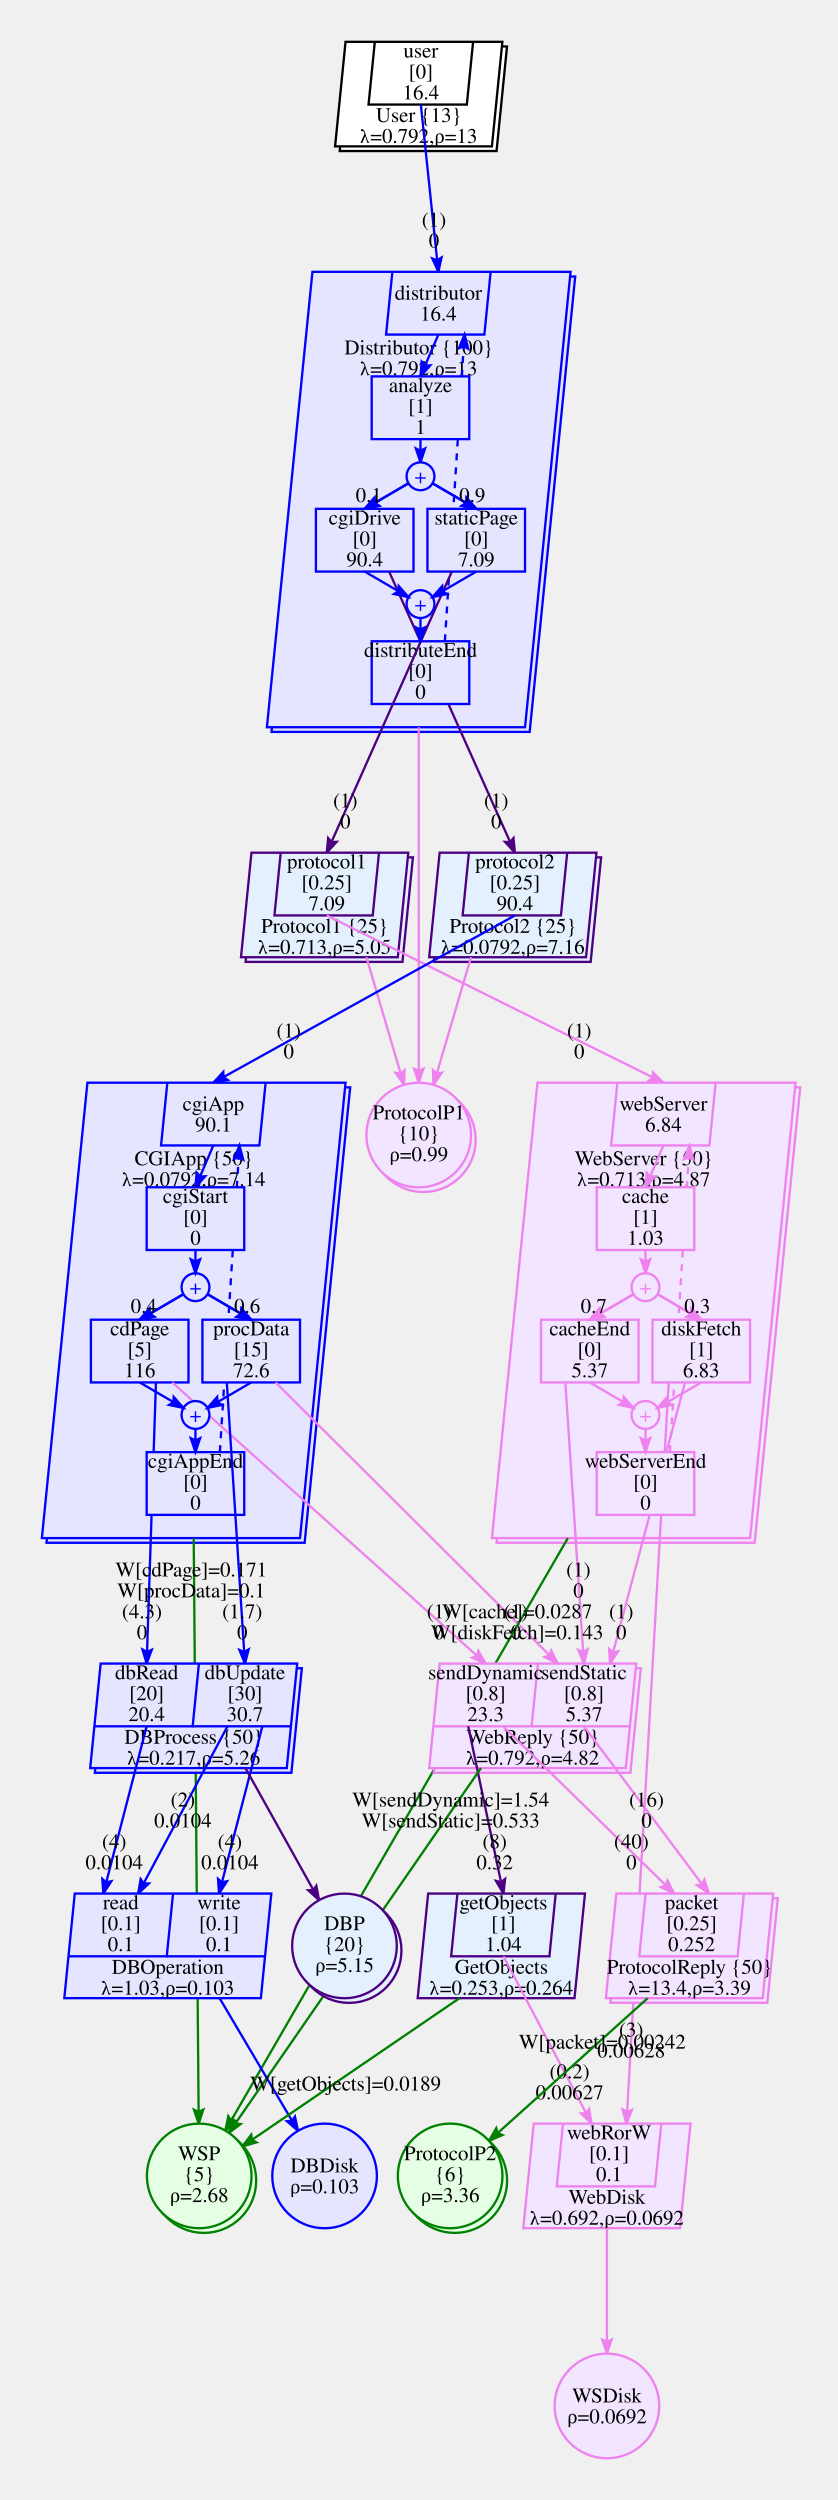
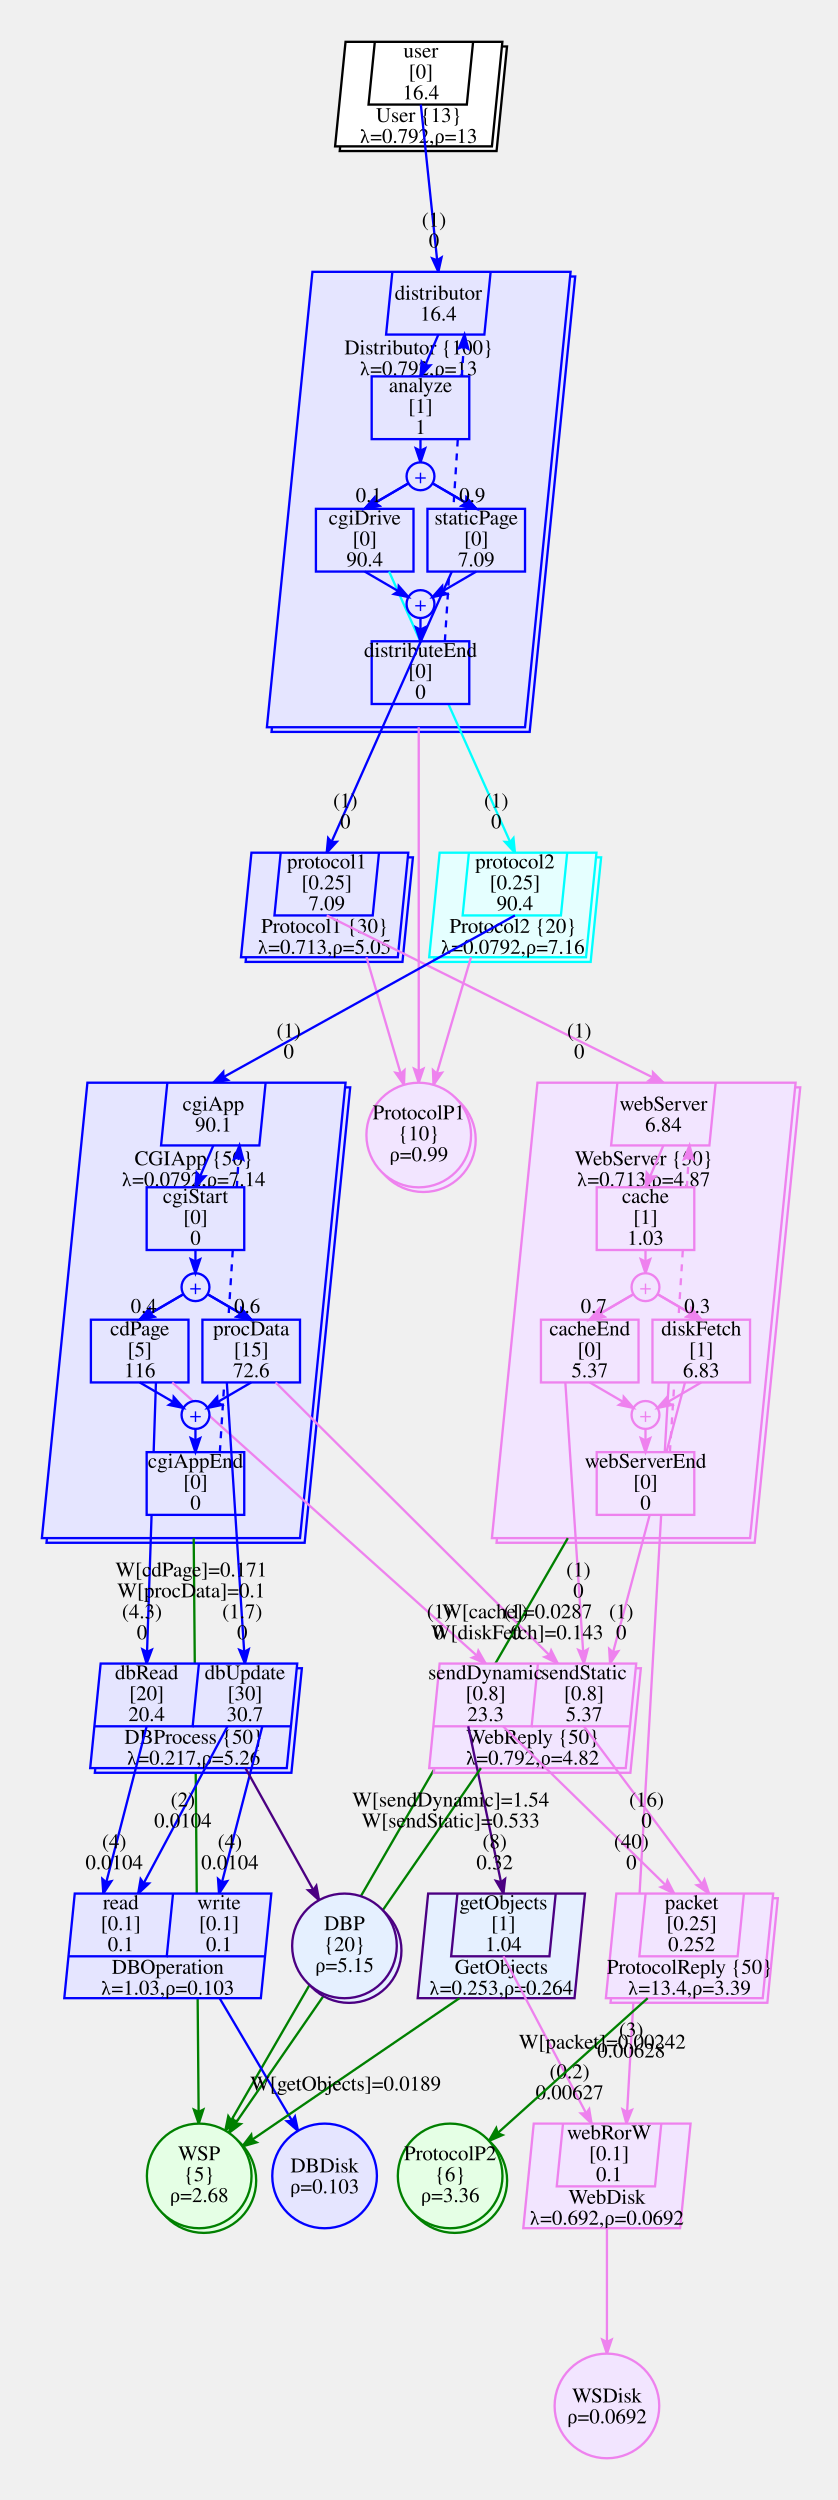
<svg xmlns="http://www.w3.org/2000/svg" width="5.006in" height="14.944in" viewBox="0 0 9010 26900">
  <polygon fill="#ffffff" stroke="black" stroke-width="25" points="3767.5,500 5455,500 5342.5,1625 3655,1625 " />
  <polygon fill="#ffffff" stroke="black" stroke-width="25" points="3717.5,450 5405,450 5292.5,1575 3605,1575 " />
  <text x="4505" y="1538" font-family="Times" font-style="Roman" font-size="225" fill="black" text-anchor="middle">λ=0.792,ρ=13</text>
  <text x="4505" y="1313" font-family="Times" font-style="Roman" font-size="225" fill="black" text-anchor="middle">User {13}</text>
  <polyline stroke="black" stroke-width="25" fill="none" points="4032.5,450 3965,1125 5022.5,1125 5090,450 " />
  <text x="4528" y="1069" font-family="Times" font-style="Roman" font-size="225" fill="black" text-anchor="middle">16.4</text>
  <text x="4528" y="844" font-family="Times" font-style="Roman" font-size="225" fill="black" text-anchor="middle">[0]</text>
  <text x="4528" y="619" font-family="Times" font-style="Roman" font-size="225" fill="black" text-anchor="middle">user</text>
  <line x1="4527.5" y1="1125" x2="4716.25" y2="2925" stroke="Blue" stroke-width="25" />
  <polygon fill="Blue" stroke="Blue" stroke-width="25" points="4716.25,2925 4750.33,2770.6 4703.21,2800.68 4650.88,2781.03 " />
  <text x="4669" y="2663" font-family="Times" font-style="Roman" font-size="225" fill="black" text-anchor="middle">0</text>
  <text x="4669" y="2438" font-family="Times" font-style="Roman" font-size="225" fill="black" text-anchor="middle">(1)</text>
  <polygon fill="#e5e5ff" stroke="Blue" stroke-width="25" points="3411.25,2975 6188.75,2975 5698.75,7875 2921.25,7875 " />
  <polygon fill="#e5e5ff" stroke="Blue" stroke-width="25" points="3361.25,2925 6138.75,2925 5648.75,7825 2871.25,7825 " />
  <text x="4505" y="4038" font-family="Times" font-style="Roman" font-size="225" fill="black" text-anchor="middle">λ=0.792,ρ=13</text>
  <text x="4505" y="3813" font-family="Times" font-style="Roman" font-size="225" fill="black" text-anchor="middle">Distributor {100}</text>
  <polyline stroke="Blue" stroke-width="25" fill="none" points="4221.25,2925 4153.75,3600 5211.25,3600 5278.75,2925 " />
  <text x="4716" y="3450" font-family="Times" font-style="Roman" font-size="225" fill="black" text-anchor="middle">16.4</text>
  <text x="4716" y="3225" font-family="Times" font-style="Roman" font-size="225" fill="black" text-anchor="middle">distributor</text>
  <line x1="4716.25" y1="3600" x2="4523.75" y2="4050" stroke="Blue" stroke-width="25" />
  <polygon fill="Blue" stroke="Blue" stroke-width="25" points="4523.75,4050 4628.72,3931.75 4572.91,3935.07 4536.77,3892.42 " />
  <line x1="4786.25" y1="6900" x2="4997.5" y2="3600" stroke-dasharray="75" stroke="Blue" stroke-width="25" />
  <polygon fill="Blue" stroke="Blue" stroke-width="25" points="4997.5,3600 4938.02,3746.5 4989.51,3724.74 5037.82,3752.89 " />
  <polygon fill="#e5e5ff" stroke="Blue" stroke-width="25" points="3998.75,4725 3998.75,4050 5048.75,4050 5048.75,4725 3998.75,4725 " />
  <text x="4524" y="4669" font-family="Times" font-style="Roman" font-size="225" fill="black" text-anchor="middle">1</text>
  <text x="4524" y="4444" font-family="Times" font-style="Roman" font-size="225" fill="black" text-anchor="middle">[1]</text>
  <text x="4524" y="4219" font-family="Times" font-style="Roman" font-size="225" fill="black" text-anchor="middle">analyze</text>
  <polygon fill="#e5e5ff" stroke="Blue" stroke-width="25" points="3398.75,6150 3398.75,5475 4448.75,5475 4448.75,6150 3398.75,6150 " />
-   <line x1="4186.25" y1="6150" x2="5540" y2="9175" stroke="Indigo" stroke-width="25" />
-   <polygon fill="Indigo" stroke="Indigo" stroke-width="25" points="5540,9175 5524.37,9017.66 5488.94,9060.9 5433.09,9058.51 " />
+   <line x1="4186.25" y1="6150" x2="5540" y2="9175" stroke="Cyan" stroke-width="25" />
+   <polygon fill="Cyan" stroke="Cyan" stroke-width="25" points="5540,9175 5524.37,9017.66 5488.94,9060.9 5433.09,9058.51 " />
  <text x="5339" y="8913" font-family="Times" font-style="Roman" font-size="225" fill="black" text-anchor="middle">0</text>
  <text x="5339" y="8688" font-family="Times" font-style="Roman" font-size="225" fill="black" text-anchor="middle">(1)</text>
  <text x="3924" y="6094" font-family="Times" font-style="Roman" font-size="225" fill="black" text-anchor="middle">90.4</text>
  <text x="3924" y="5869" font-family="Times" font-style="Roman" font-size="225" fill="black" text-anchor="middle">[0]</text>
  <text x="3924" y="5644" font-family="Times" font-style="Roman" font-size="225" fill="black" text-anchor="middle">cgiDrive</text>
  <polygon fill="#e5e5ff" stroke="Blue" stroke-width="25" points="3998.75,7575 3998.75,6900 5048.75,6900 5048.75,7575 3998.75,7575 " />
  <text x="4524" y="7519" font-family="Times" font-style="Roman" font-size="225" fill="black" text-anchor="middle">0</text>
  <text x="4524" y="7294" font-family="Times" font-style="Roman" font-size="225" fill="black" text-anchor="middle">[0]</text>
  <text x="4524" y="7069" font-family="Times" font-style="Roman" font-size="225" fill="black" text-anchor="middle">distributeEnd</text>
  <polygon fill="#e5e5ff" stroke="Blue" stroke-width="25" points="4598.75,6150 4598.75,5475 5648.75,5475 5648.75,6150 4598.75,6150 " />
-   <line x1="4861.25" y1="6150" x2="3515" y2="9175" stroke="Indigo" stroke-width="25" />
-   <polygon fill="Indigo" stroke="Indigo" stroke-width="25" points="3515,9175 3621.67,9058.29 3565.82,9060.8 3530.31,9017.63 " />
+   <line x1="4861.25" y1="6150" x2="3515" y2="9175" stroke="Blue" stroke-width="25" />
+   <polygon fill="Blue" stroke="Blue" stroke-width="25" points="3515,9175 3621.67,9058.29 3565.82,9060.8 3530.31,9017.63 " />
  <text x="3715" y="8913" font-family="Times" font-style="Roman" font-size="225" fill="black" text-anchor="middle">0</text>
  <text x="3715" y="8688" font-family="Times" font-style="Roman" font-size="225" fill="black" text-anchor="middle">(1)</text>
  <text x="5124" y="6094" font-family="Times" font-style="Roman" font-size="225" fill="black" text-anchor="middle">7.09</text>
  <text x="5124" y="5869" font-family="Times" font-style="Roman" font-size="225" fill="black" text-anchor="middle">[0]</text>
  <text x="5124" y="5644" font-family="Times" font-style="Roman" font-size="225" fill="black" text-anchor="middle">staticPage</text>
  <line x1="4523.75" y1="4725" x2="4523.75" y2="4975" stroke="Blue" stroke-width="25" />
  <polygon fill="Blue" stroke="Blue" stroke-width="25" points="4523.75,4975 4573.75,4825 4523.75,4850 4473.75,4825 " />
  <circle cx="4524" cy="6500" r="150" fill="#e5e5ff" stroke="Blue" stroke-width="25" />
  <text x="4524" y="6575" font-family="Times" font-style="Roman" font-size="225" fill="Blue" text-anchor="middle">+</text>
  <line x1="3923.75" y1="6150" x2="4394.18" y2="6424.42" stroke="Blue" stroke-width="25" />
  <polygon fill="Blue" stroke="Blue" stroke-width="25" points="4394.18,6424.42 4289.81,6305.65 4286.21,6361.44 4239.42,6392.03 " />
  <line x1="5123.75" y1="6150" x2="4653.32" y2="6424.42" stroke="Blue" stroke-width="25" />
  <polygon fill="Blue" stroke="Blue" stroke-width="25" points="4653.32,6424.42 4808.08,6392.03 4761.29,6361.44 4757.69,6305.65 " />
  <circle cx="4524" cy="5125" r="150" fill="#e5e5ff" stroke="Blue" stroke-width="25" />
  <text x="4524" y="5200" font-family="Times" font-style="Roman" font-size="225" fill="Blue" text-anchor="middle">+</text>
  <line x1="4394.18" y1="5200.58" x2="3923.75" y2="5475" stroke="Blue" stroke-width="25" />
  <polygon fill="Blue" stroke="Blue" stroke-width="25" points="3923.75,5475 4078.51,5442.61 4031.72,5412.02 4028.12,5356.23 " />
  <line x1="4653.32" y1="5200.58" x2="5123.75" y2="5475" stroke="Blue" stroke-width="25" />
  <polygon fill="Blue" stroke="Blue" stroke-width="25" points="5123.75,5475 5019.38,5356.23 5015.78,5412.02 4968.99,5442.61 " />
  <line x1="4394.18" y1="5200.58" x2="3923.75" y2="5475" stroke="Blue" stroke-width="25" />
  <polygon fill="Blue" stroke="Blue" stroke-width="25" points="3923.75,5475 4078.51,5442.61 4031.72,5412.02 4028.12,5356.23 " />
  <line x1="4653.32" y1="5200.58" x2="5123.75" y2="5475" stroke="Blue" stroke-width="25" />
  <polygon fill="Blue" stroke="Blue" stroke-width="25" points="5123.75,5475 5019.38,5356.23 5015.78,5412.02 4968.99,5442.61 " />
  <text x="3967" y="5402" font-family="Times" font-style="Roman" font-size="225" fill="black" text-anchor="middle">0.1</text>
  <text x="5081" y="5402" font-family="Times" font-style="Roman" font-size="225" fill="black" text-anchor="middle">0.9</text>
  <line x1="4523.75" y1="6650" x2="4523.75" y2="6900" stroke="Blue" stroke-width="25" />
  <polygon fill="Blue" stroke="Blue" stroke-width="25" points="4523.75,6900 4573.75,6750 4523.75,6775 4473.75,6750 " />
  <line x1="4505" y1="7825" x2="4505" y2="11650" stroke="Violet" stroke-width="25" />
  <polygon fill="Violet" stroke="Violet" stroke-width="25" points="4505,11650 4555,11500 4505,11525 4455,11500 " />
-   <polygon fill="#e5f0ff" stroke="Indigo" stroke-width="25" points="2755,9225 4442.5,9225 4330,10350 2642.5,10350 " />
-   <polygon fill="#e5f0ff" stroke="Indigo" stroke-width="25" points="2705,9175 4392.5,9175 4280,10300 2592.5,10300 " />
+   <polygon fill="#e5e5ff" stroke="Blue" stroke-width="25" points="2755,9225 4442.5,9225 4330,10350 2642.5,10350 " />
+   <polygon fill="#e5e5ff" stroke="Blue" stroke-width="25" points="2705,9175 4392.5,9175 4280,10300 2592.5,10300 " />
  <text x="3492" y="10263" font-family="Times" font-style="Roman" font-size="225" fill="black" text-anchor="middle">λ=0.713,ρ=5.05</text>
-   <text x="3492" y="10038" font-family="Times" font-style="Roman" font-size="225" fill="black" text-anchor="middle">Protocol1 {25}</text>
-   <polyline stroke="Indigo" stroke-width="25" fill="none" points="3020,9175 2952.5,9850 4010,9850 4077.5,9175 " />
+   <text x="3492" y="10038" font-family="Times" font-style="Roman" font-size="225" fill="black" text-anchor="middle">Protocol1 {30}</text>
+   <polyline stroke="Blue" stroke-width="25" fill="none" points="3020,9175 2952.5,9850 4010,9850 4077.5,9175 " />
  <text x="3515" y="9794" font-family="Times" font-style="Roman" font-size="225" fill="black" text-anchor="middle">7.09</text>
  <text x="3515" y="9569" font-family="Times" font-style="Roman" font-size="225" fill="black" text-anchor="middle">[0.25]</text>
  <text x="3515" y="9344" font-family="Times" font-style="Roman" font-size="225" fill="black" text-anchor="middle">protocol1</text>
  <line x1="3515" y1="9850" x2="7137.5" y2="11650" stroke="Violet" stroke-width="25" />
  <polygon fill="Violet" stroke="Violet" stroke-width="25" points="7137.5,11650 7025.42,11538.5 7025.56,11594.4 6980.92,11628 " />
  <text x="6232" y="11388" font-family="Times" font-style="Roman" font-size="225" fill="black" text-anchor="middle">0</text>
  <text x="6232" y="11163" font-family="Times" font-style="Roman" font-size="225" fill="black" text-anchor="middle">(1)</text>
  <line x1="3942.5" y1="10300" x2="4346.28" y2="11672.9" stroke="Violet" stroke-width="25" />
  <polygon fill="Violet" stroke="Violet" stroke-width="25" points="4346.28,11672.9 4351.92,11514.8 4311.01,11552.9 4255.99,11543.1 " />
-   <polygon fill="#e5f0ff" stroke="Indigo" stroke-width="25" points="4780,9225 6467.5,9225 6355,10350 4667.5,10350 " />
-   <polygon fill="#e5f0ff" stroke="Indigo" stroke-width="25" points="4730,9175 6417.5,9175 6305,10300 4617.5,10300 " />
+   <polygon fill="#e5ffff" stroke="Cyan" stroke-width="25" points="4780,9225 6467.5,9225 6355,10350 4667.5,10350 " />
+   <polygon fill="#e5ffff" stroke="Cyan" stroke-width="25" points="4730,9175 6417.5,9175 6305,10300 4617.5,10300 " />
  <text x="5518" y="10263" font-family="Times" font-style="Roman" font-size="225" fill="black" text-anchor="middle">λ=0.0792,ρ=7.16</text>
-   <text x="5518" y="10038" font-family="Times" font-style="Roman" font-size="225" fill="black" text-anchor="middle">Protocol2 {25}</text>
-   <polyline stroke="Indigo" stroke-width="25" fill="none" points="5045,9175 4977.5,9850 6035,9850 6102.5,9175 " />
+   <text x="5518" y="10038" font-family="Times" font-style="Roman" font-size="225" fill="black" text-anchor="middle">Protocol2 {20}</text>
+   <polyline stroke="Cyan" stroke-width="25" fill="none" points="5045,9175 4977.5,9850 6035,9850 6102.5,9175 " />
  <text x="5540" y="9794" font-family="Times" font-style="Roman" font-size="225" fill="black" text-anchor="middle">90.4</text>
  <text x="5540" y="9569" font-family="Times" font-style="Roman" font-size="225" fill="black" text-anchor="middle">[0.25]</text>
  <text x="5540" y="9344" font-family="Times" font-style="Roman" font-size="225" fill="black" text-anchor="middle">protocol2</text>
  <line x1="5540" y1="9850" x2="2295" y2="11650" stroke="Blue" stroke-width="25" />
  <polygon fill="Blue" stroke="Blue" stroke-width="25" points="2295,11650 2450.42,11621 2404.31,11589.4 2401.92,11533.5 " />
  <text x="3106" y="11388" font-family="Times" font-style="Roman" font-size="225" fill="black" text-anchor="middle">0</text>
  <text x="3106" y="11163" font-family="Times" font-style="Roman" font-size="225" fill="black" text-anchor="middle">(1)</text>
  <line x1="5067.5" y1="10300" x2="4663.72" y2="11672.9" stroke="Violet" stroke-width="25" />
  <polygon fill="Violet" stroke="Violet" stroke-width="25" points="4663.72,11672.9 4754.01,11543.1 4698.99,11552.9 4658.08,11514.8 " />
  <polygon fill="#e5e5ff" stroke="Blue" stroke-width="25" points="990,11700 3767.5,11700 3277.5,16600 500,16600 " />
  <polygon fill="#e5e5ff" stroke="Blue" stroke-width="25" points="940,11650 3717.5,11650 3227.5,16550 450,16550 " />
  <text x="2084" y="12763" font-family="Times" font-style="Roman" font-size="225" fill="black" text-anchor="middle">λ=0.0792,ρ=7.14</text>
  <text x="2084" y="12538" font-family="Times" font-style="Roman" font-size="225" fill="black" text-anchor="middle">CGIApp {50}</text>
  <polyline stroke="Blue" stroke-width="25" fill="none" points="1800,11650 1732.5,12325 2790,12325 2857.5,11650 " />
  <text x="2295" y="12175" font-family="Times" font-style="Roman" font-size="225" fill="black" text-anchor="middle">90.1</text>
  <text x="2295" y="11950" font-family="Times" font-style="Roman" font-size="225" fill="black" text-anchor="middle">cgiApp</text>
  <line x1="2295" y1="12325" x2="2102.5" y2="12775" stroke="Blue" stroke-width="25" />
  <polygon fill="Blue" stroke="Blue" stroke-width="25" points="2102.5,12775 2207.47,12656.8 2151.66,12660.1 2115.52,12617.4 " />
  <line x1="2365" y1="15625" x2="2576.25" y2="12325" stroke-dasharray="75" stroke="Blue" stroke-width="25" />
  <polygon fill="Blue" stroke="Blue" stroke-width="25" points="2576.25,12325 2516.77,12471.5 2568.26,12449.7 2616.57,12477.9 " />
  <polygon fill="#e5e5ff" stroke="Blue" stroke-width="25" points="977.5,14875 977.5,14200 2027.5,14200 2027.5,14875 977.5,14875 " />
  <line x1="1677.5" y1="14875" x2="1577.5" y2="17900" stroke="Blue" stroke-width="25" />
  <polygon fill="Blue" stroke="Blue" stroke-width="25" points="1577.5,17900 1632.43,17751.7 1581.63,17775.1 1532.48,17748.4 " />
  <text x="1527" y="17638" font-family="Times" font-style="Roman" font-size="225" fill="black" text-anchor="middle">0</text>
  <text x="1527" y="17413" font-family="Times" font-style="Roman" font-size="225" fill="black" text-anchor="middle">(4.3)</text>
  <line x1="1852.5" y1="14875" x2="5225" y2="17900" stroke="Violet" stroke-width="25" />
  <polygon fill="Violet" stroke="Violet" stroke-width="25" points="5225,17900 5146.72,17762.6 5131.95,17816.5 5079.95,17837.1 " />
  <text x="4723" y="17638" font-family="Times" font-style="Roman" font-size="225" fill="black" text-anchor="middle">0</text>
  <text x="4723" y="17413" font-family="Times" font-style="Roman" font-size="225" fill="black" text-anchor="middle">(1)</text>
  <text x="1503" y="14819" font-family="Times" font-style="Roman" font-size="225" fill="black" text-anchor="middle">116</text>
  <text x="1503" y="14594" font-family="Times" font-style="Roman" font-size="225" fill="black" text-anchor="middle">[5]</text>
  <text x="1503" y="14369" font-family="Times" font-style="Roman" font-size="225" fill="black" text-anchor="middle">cdPage</text>
  <polygon fill="#e5e5ff" stroke="Blue" stroke-width="25" points="1577.5,16300 1577.5,15625 2627.5,15625 2627.5,16300 1577.5,16300 " />
  <text x="2103" y="16244" font-family="Times" font-style="Roman" font-size="225" fill="black" text-anchor="middle">0</text>
  <text x="2103" y="16019" font-family="Times" font-style="Roman" font-size="225" fill="black" text-anchor="middle">[0]</text>
  <text x="2103" y="15794" font-family="Times" font-style="Roman" font-size="225" fill="black" text-anchor="middle">cgiAppEnd</text>
  <polygon fill="#e5e5ff" stroke="Blue" stroke-width="25" points="1577.5,13450 1577.5,12775 2627.5,12775 2627.5,13450 1577.5,13450 " />
  <text x="2103" y="13394" font-family="Times" font-style="Roman" font-size="225" fill="black" text-anchor="middle">0</text>
  <text x="2103" y="13169" font-family="Times" font-style="Roman" font-size="225" fill="black" text-anchor="middle">[0]</text>
  <text x="2103" y="12944" font-family="Times" font-style="Roman" font-size="225" fill="black" text-anchor="middle">cgiStart</text>
  <polygon fill="#e5e5ff" stroke="Blue" stroke-width="25" points="2177.5,14875 2177.5,14200 3227.5,14200 3227.5,14875 2177.5,14875 " />
  <line x1="2440" y1="14875" x2="2635" y2="17900" stroke="Blue" stroke-width="25" />
  <polygon fill="Blue" stroke="Blue" stroke-width="25" points="2635,17900 2675.25,17747.1 2626.96,17775.3 2575.45,17753.5 " />
  <text x="2606" y="17638" font-family="Times" font-style="Roman" font-size="225" fill="black" text-anchor="middle">0</text>
  <text x="2606" y="17413" font-family="Times" font-style="Roman" font-size="225" fill="black" text-anchor="middle">(1.7)</text>
  <line x1="2965" y1="14875" x2="6001.25" y2="17900" stroke="Violet" stroke-width="25" />
  <polygon fill="Violet" stroke="Violet" stroke-width="25" points="6001.25,17900 5930.28,17758.7 5912.7,17811.8 5859.7,17829.6 " />
  <text x="5550" y="17638" font-family="Times" font-style="Roman" font-size="225" fill="black" text-anchor="middle">0</text>
  <text x="5550" y="17413" font-family="Times" font-style="Roman" font-size="225" fill="black" text-anchor="middle">(1)</text>
  <text x="2703" y="14819" font-family="Times" font-style="Roman" font-size="225" fill="black" text-anchor="middle">72.6</text>
  <text x="2703" y="14594" font-family="Times" font-style="Roman" font-size="225" fill="black" text-anchor="middle">[15]</text>
  <text x="2703" y="14369" font-family="Times" font-style="Roman" font-size="225" fill="black" text-anchor="middle">procData</text>
  <circle cx="2103" cy="15225" r="150" fill="#e5e5ff" stroke="Blue" stroke-width="25" />
  <text x="2103" y="15300" font-family="Times" font-style="Roman" font-size="225" fill="Blue" text-anchor="middle">+</text>
  <line x1="2702.5" y1="14875" x2="2232.07" y2="15149.4" stroke="Blue" stroke-width="25" />
  <polygon fill="Blue" stroke="Blue" stroke-width="25" points="2232.07,15149.4 2386.83,15117 2340.04,15086.4 2336.44,15030.6 " />
  <line x1="1502.5" y1="14875" x2="1972.93" y2="15149.4" stroke="Blue" stroke-width="25" />
  <polygon fill="Blue" stroke="Blue" stroke-width="25" points="1972.93,15149.4 1868.56,15030.6 1864.96,15086.4 1818.17,15117 " />
  <circle cx="2103" cy="13850" r="150" fill="#e5e5ff" stroke="Blue" stroke-width="25" />
  <text x="2103" y="13925" font-family="Times" font-style="Roman" font-size="225" fill="Blue" text-anchor="middle">+</text>
  <line x1="2232.07" y1="13925.6" x2="2702.5" y2="14200" stroke="Blue" stroke-width="25" />
  <polygon fill="Blue" stroke="Blue" stroke-width="25" points="2702.5,14200 2598.13,14081.2 2594.53,14137 2547.74,14167.6 " />
  <line x1="1972.93" y1="13925.6" x2="1502.5" y2="14200" stroke="Blue" stroke-width="25" />
  <polygon fill="Blue" stroke="Blue" stroke-width="25" points="1502.5,14200 1657.26,14167.6 1610.47,14137 1606.87,14081.2 " />
  <line x1="2232.07" y1="13925.6" x2="2702.5" y2="14200" stroke="Blue" stroke-width="25" />
  <polygon fill="Blue" stroke="Blue" stroke-width="25" points="2702.5,14200 2598.13,14081.2 2594.53,14137 2547.74,14167.6 " />
  <line x1="1972.93" y1="13925.6" x2="1502.5" y2="14200" stroke="Blue" stroke-width="25" />
  <polygon fill="Blue" stroke="Blue" stroke-width="25" points="1502.5,14200 1657.26,14167.6 1610.47,14137 1606.87,14081.2 " />
  <text x="2659" y="14127" font-family="Times" font-style="Roman" font-size="225" fill="black" text-anchor="middle">0.6</text>
  <text x="1546" y="14127" font-family="Times" font-style="Roman" font-size="225" fill="black" text-anchor="middle">0.4</text>
  <line x1="2102.5" y1="15375" x2="2102.5" y2="15625" stroke="Blue" stroke-width="25" />
  <polygon fill="Blue" stroke="Blue" stroke-width="25" points="2102.5,15625 2152.5,15475 2102.5,15500 2052.5,15475 " />
  <line x1="2102.5" y1="13450" x2="2102.5" y2="13700" stroke="Blue" stroke-width="25" />
  <polygon fill="Blue" stroke="Blue" stroke-width="25" points="2102.5,13700 2152.5,13550 2102.5,13575 2052.5,13550 " />
  <line x1="2083.75" y1="16550" x2="2137.68" y2="22850" stroke="Green" stroke-width="25" />
  <polygon fill="Green" stroke="Green" stroke-width="25" points="2137.68,22850 2186.4,22699.6 2136.61,22725 2086.4,22700.5 " />
  <text x="2057" y="17188" font-family="Times" font-style="Roman" font-size="225" fill="black" text-anchor="middle">W[procData]=0.1</text>
  <text x="2057" y="16963" font-family="Times" font-style="Roman" font-size="225" fill="black" text-anchor="middle">W[cdPage]=0.171</text>
  <circle cx="4555" cy="12263" r="563" fill="#f2e5ff" stroke="Violet" stroke-width="25" />
  <circle cx="4505" cy="12213" r="563" fill="#f2e5ff" stroke="Violet" stroke-width="25" />
  <text x="4505" y="12494" font-family="Times" font-style="Roman" font-size="225" fill="black" text-anchor="middle">ρ=0.99</text>
  <text x="4505" y="12269" font-family="Times" font-style="Roman" font-size="225" fill="black" text-anchor="middle">{10}</text>
  <text x="4505" y="12044" font-family="Times" font-style="Roman" font-size="225" fill="black" text-anchor="middle">ProtocolP1</text>
  <polygon fill="#f2e5ff" stroke="Violet" stroke-width="25" points="5832.5,11700 8610,11700 8120,16600 5342.5,16600 " />
  <polygon fill="#f2e5ff" stroke="Violet" stroke-width="25" points="5782.5,11650 8560,11650 8070,16550 5292.5,16550 " />
  <text x="6926" y="12763" font-family="Times" font-style="Roman" font-size="225" fill="black" text-anchor="middle">λ=0.713,ρ=4.87</text>
  <text x="6926" y="12538" font-family="Times" font-style="Roman" font-size="225" fill="black" text-anchor="middle">WebServer {50}</text>
  <polyline stroke="Violet" stroke-width="25" fill="none" points="6642.5,11650 6575,12325 7632.5,12325 7700,11650 " />
  <text x="7138" y="12175" font-family="Times" font-style="Roman" font-size="225" fill="black" text-anchor="middle">6.84</text>
  <text x="7138" y="11950" font-family="Times" font-style="Roman" font-size="225" fill="black" text-anchor="middle">webServer</text>
  <line x1="7137.5" y1="12325" x2="6945" y2="12775" stroke="Violet" stroke-width="25" />
  <polygon fill="Violet" stroke="Violet" stroke-width="25" points="6945,12775 7049.97,12656.8 6994.16,12660.1 6958.02,12617.4 " />
  <line x1="7207.5" y1="15625" x2="7418.75" y2="12325" stroke-dasharray="75" stroke="Violet" stroke-width="25" />
  <polygon fill="Violet" stroke="Violet" stroke-width="25" points="7418.75,12325 7359.27,12471.5 7410.76,12449.7 7459.07,12477.9 " />
  <polygon fill="#f2e5ff" stroke="Violet" stroke-width="25" points="6420,13450 6420,12775 7470,12775 7470,13450 6420,13450 " />
  <text x="6945" y="13394" font-family="Times" font-style="Roman" font-size="225" fill="black" text-anchor="middle">1.03</text>
  <text x="6945" y="13169" font-family="Times" font-style="Roman" font-size="225" fill="black" text-anchor="middle">[1]</text>
  <text x="6945" y="12944" font-family="Times" font-style="Roman" font-size="225" fill="black" text-anchor="middle">cache</text>
  <polygon fill="#f2e5ff" stroke="Violet" stroke-width="25" points="5820,14875 5820,14200 6870,14200 6870,14875 5820,14875 " />
  <line x1="6082.5" y1="14875" x2="6282.5" y2="17900" stroke="Violet" stroke-width="25" />
  <polygon fill="Violet" stroke="Violet" stroke-width="25" points="6282.5,17900 6322.5,17747 6274.25,17775.3 6222.71,17753.6 " />
  <text x="6223" y="17188" font-family="Times" font-style="Roman" font-size="225" fill="black" text-anchor="middle">0</text>
  <text x="6223" y="16963" font-family="Times" font-style="Roman" font-size="225" fill="black" text-anchor="middle">(1)</text>
  <text x="6345" y="14819" font-family="Times" font-style="Roman" font-size="225" fill="black" text-anchor="middle">5.37</text>
  <text x="6345" y="14594" font-family="Times" font-style="Roman" font-size="225" fill="black" text-anchor="middle">[0]</text>
  <text x="6345" y="14369" font-family="Times" font-style="Roman" font-size="225" fill="black" text-anchor="middle">cacheEnd</text>
  <polygon fill="#f2e5ff" stroke="Violet" stroke-width="25" points="7020,14875 7020,14200 8070,14200 8070,14875 7020,14875 " />
  <line x1="7195" y1="14875" x2="6740" y2="22850" stroke="Violet" stroke-width="25" />
  <polygon fill="Violet" stroke="Violet" stroke-width="25" points="6740,22850 6798.46,22703.1 6747.12,22725.2 6698.63,22697.4 " />
  <text x="6791" y="22138" font-family="Times" font-style="Roman" font-size="225" fill="black" text-anchor="middle">0.00628</text>
  <text x="6791" y="21913" font-family="Times" font-style="Roman" font-size="225" fill="black" text-anchor="middle">(3)</text>
  <line x1="7370" y1="14875" x2="6563.75" y2="17900" stroke="Violet" stroke-width="25" />
  <polygon fill="Violet" stroke="Violet" stroke-width="25" points="6563.75,17900 6650.69,17767.9 6595.94,17779.2 6554.07,17742.2 " />
  <text x="6684" y="17638" font-family="Times" font-style="Roman" font-size="225" fill="black" text-anchor="middle">0</text>
  <text x="6684" y="17413" font-family="Times" font-style="Roman" font-size="225" fill="black" text-anchor="middle">(1)</text>
  <text x="7545" y="14819" font-family="Times" font-style="Roman" font-size="225" fill="black" text-anchor="middle">6.83</text>
  <text x="7545" y="14594" font-family="Times" font-style="Roman" font-size="225" fill="black" text-anchor="middle">[1]</text>
  <text x="7545" y="14369" font-family="Times" font-style="Roman" font-size="225" fill="black" text-anchor="middle">diskFetch</text>
  <polygon fill="#f2e5ff" stroke="Violet" stroke-width="25" points="6420,16300 6420,15625 7470,15625 7470,16300 6420,16300 " />
  <text x="6945" y="16244" font-family="Times" font-style="Roman" font-size="225" fill="black" text-anchor="middle">0</text>
  <text x="6945" y="16019" font-family="Times" font-style="Roman" font-size="225" fill="black" text-anchor="middle">[0]</text>
  <text x="6945" y="15794" font-family="Times" font-style="Roman" font-size="225" fill="black" text-anchor="middle">webServerEnd</text>
  <line x1="6945" y1="13450" x2="6945" y2="13700" stroke="Violet" stroke-width="25" />
  <polygon fill="Violet" stroke="Violet" stroke-width="25" points="6945,13700 6995,13550 6945,13575 6895,13550 " />
  <circle cx="6945" cy="15225" r="150" fill="#f2e5ff" stroke="Violet" stroke-width="25" />
  <text x="6945" y="15300" font-family="Times" font-style="Roman" font-size="225" fill="Violet" text-anchor="middle">+</text>
  <line x1="6345" y1="14875" x2="6815.43" y2="15149.4" stroke="Violet" stroke-width="25" />
  <polygon fill="Violet" stroke="Violet" stroke-width="25" points="6815.43,15149.4 6711.06,15030.6 6707.46,15086.4 6660.67,15117 " />
  <line x1="7545" y1="14875" x2="7074.57" y2="15149.4" stroke="Violet" stroke-width="25" />
  <polygon fill="Violet" stroke="Violet" stroke-width="25" points="7074.57,15149.4 7229.33,15117 7182.54,15086.4 7178.94,15030.6 " />
  <circle cx="6945" cy="13850" r="150" fill="#f2e5ff" stroke="Violet" stroke-width="25" />
  <text x="6945" y="13925" font-family="Times" font-style="Roman" font-size="225" fill="Violet" text-anchor="middle">+</text>
  <line x1="6815.43" y1="13925.6" x2="6345" y2="14200" stroke="Violet" stroke-width="25" />
  <polygon fill="Violet" stroke="Violet" stroke-width="25" points="6345,14200 6499.76,14167.6 6452.97,14137 6449.37,14081.2 " />
  <line x1="7074.57" y1="13925.6" x2="7545" y2="14200" stroke="Violet" stroke-width="25" />
  <polygon fill="Violet" stroke="Violet" stroke-width="25" points="7545,14200 7440.63,14081.2 7437.03,14137 7390.24,14167.6 " />
  <line x1="6815.43" y1="13925.6" x2="6345" y2="14200" stroke="Violet" stroke-width="25" />
  <polygon fill="Violet" stroke="Violet" stroke-width="25" points="6345,14200 6499.76,14167.6 6452.97,14137 6449.37,14081.2 " />
  <line x1="7074.57" y1="13925.6" x2="7545" y2="14200" stroke="Violet" stroke-width="25" />
  <polygon fill="Violet" stroke="Violet" stroke-width="25" points="7545,14200 7440.63,14081.2 7437.03,14137 7390.24,14167.6 " />
  <text x="6388" y="14127" font-family="Times" font-style="Roman" font-size="225" fill="black" text-anchor="middle">0.7</text>
  <text x="7502" y="14127" font-family="Times" font-style="Roman" font-size="225" fill="black" text-anchor="middle">0.3</text>
  <line x1="6945" y1="15375" x2="6945" y2="15625" stroke="Violet" stroke-width="25" />
  <polygon fill="Violet" stroke="Violet" stroke-width="25" points="6945,15625 6995,15475 6945,15500 6895,15475 " />
  <line x1="6109.37" y1="16550" x2="2424.01" y2="22925.5" stroke="Green" stroke-width="25" />
  <polygon fill="Green" stroke="Green" stroke-width="25" points="2424.01,22925.5 2542.36,22820.7 2486.56,22817.3 2455.79,22770.6 " />
  <text x="5564" y="17638" font-family="Times" font-style="Roman" font-size="225" fill="black" text-anchor="middle">W[diskFetch]=0.143</text>
  <text x="5564" y="17413" font-family="Times" font-style="Roman" font-size="225" fill="black" text-anchor="middle">W[cache]=0.0287</text>
  <polygon fill="#e5e5ff" stroke="Blue" stroke-width="25" points="1132.5,17950 3247.5,17950 3135,19075 1020,19075 " />
  <polygon fill="#e5e5ff" stroke="Blue" stroke-width="25" points="1082.5,17900 3197.5,17900 3085,19025 970,19025 " />
  <text x="2084" y="18988" font-family="Times" font-style="Roman" font-size="225" fill="black" text-anchor="middle">λ=0.217,ρ=5.26</text>
  <text x="2084" y="18763" font-family="Times" font-style="Roman" font-size="225" fill="black" text-anchor="middle">DBProcess {50}</text>
  <polyline stroke="Blue" stroke-width="25" fill="none" points="1015,18575 2072.5,18575 2140,17900 " />
  <text x="1577" y="18519" font-family="Times" font-style="Roman" font-size="225" fill="black" text-anchor="middle">20.4</text>
  <text x="1577" y="18294" font-family="Times" font-style="Roman" font-size="225" fill="black" text-anchor="middle">[20]</text>
  <text x="1577" y="18069" font-family="Times" font-style="Roman" font-size="225" fill="black" text-anchor="middle">dbRead</text>
  <line x1="1577.5" y1="18575" x2="1111.25" y2="20375" stroke="Blue" stroke-width="25" />
  <polygon fill="Blue" stroke="Blue" stroke-width="25" points="1111.25,20375 1197.27,20242.3 1142.59,20254 1100.46,20217.3 " />
  <text x="1228" y="20113" font-family="Times" font-style="Roman" font-size="225" fill="black" text-anchor="middle">0.0104</text>
  <text x="1228" y="19888" font-family="Times" font-style="Roman" font-size="225" fill="black" text-anchor="middle">(4)</text>
  <line x1="2072.5" y1="18575" x2="3130" y2="18575" stroke="Blue" stroke-width="25" />
  <text x="2635" y="18519" font-family="Times" font-style="Roman" font-size="225" fill="black" text-anchor="middle">30.7</text>
  <text x="2635" y="18294" font-family="Times" font-style="Roman" font-size="225" fill="black" text-anchor="middle">[30]</text>
  <text x="2635" y="18069" font-family="Times" font-style="Roman" font-size="225" fill="black" text-anchor="middle">dbUpdate</text>
  <line x1="2447.5" y1="18575" x2="1486.25" y2="20375" stroke="Blue" stroke-width="25" />
  <polygon fill="Blue" stroke="Blue" stroke-width="25" points="1486.25,20375 1601.01,20266.2 1545.13,20264.7 1512.8,20219.1 " />
  <text x="1967" y="19663" font-family="Times" font-style="Roman" font-size="225" fill="black" text-anchor="middle">0.0104</text>
  <text x="1967" y="19438" font-family="Times" font-style="Roman" font-size="225" fill="black" text-anchor="middle">(2)</text>
  <line x1="2822.5" y1="18575" x2="2356.25" y2="20375" stroke="Blue" stroke-width="25" />
  <polygon fill="Blue" stroke="Blue" stroke-width="25" points="2356.25,20375 2442.27,20242.3 2387.59,20254 2345.46,20217.3 " />
  <text x="2473" y="20113" font-family="Times" font-style="Roman" font-size="225" fill="black" text-anchor="middle">0.0104</text>
  <text x="2473" y="19888" font-family="Times" font-style="Roman" font-size="225" fill="black" text-anchor="middle">(4)</text>
  <line x1="2640.62" y1="19025" x2="3432.46" y2="20446.1" stroke="Indigo" stroke-width="25" />
  <polygon fill="Indigo" stroke="Indigo" stroke-width="25" points="3432.46,20446.1 3403.13,20290.8 3371.62,20336.9 3315.78,20339.4 " />
  <polygon fill="#f2e5ff" stroke="Violet" stroke-width="25" points="4780,17950 6895,17950 6782.5,19075 4667.5,19075 " />
  <polygon fill="#f2e5ff" stroke="Violet" stroke-width="25" points="4730,17900 6845,17900 6732.5,19025 4617.5,19025 " />
  <text x="5731" y="18988" font-family="Times" font-style="Roman" font-size="225" fill="black" text-anchor="middle">λ=0.792,ρ=4.82</text>
  <text x="5731" y="18763" font-family="Times" font-style="Roman" font-size="225" fill="black" text-anchor="middle">WebReply {50}</text>
  <polyline stroke="Violet" stroke-width="25" fill="none" points="4662.5,18575 5720,18575 5787.5,17900 " />
  <text x="5225" y="18519" font-family="Times" font-style="Roman" font-size="225" fill="black" text-anchor="middle">23.3</text>
  <text x="5225" y="18294" font-family="Times" font-style="Roman" font-size="225" fill="black" text-anchor="middle">[0.8]</text>
  <text x="5225" y="18069" font-family="Times" font-style="Roman" font-size="225" fill="black" text-anchor="middle">sendDynamic</text>
  <line x1="5037.5" y1="18575" x2="5416.25" y2="20375" stroke="Indigo" stroke-width="25" />
  <polygon fill="Indigo" stroke="Indigo" stroke-width="25" points="5416.25,20375 5434.29,20217.9 5390.51,20252.7 5336.44,20238.5 " />
  <text x="5322" y="20113" font-family="Times" font-style="Roman" font-size="225" fill="black" text-anchor="middle">0.32</text>
  <text x="5322" y="19888" font-family="Times" font-style="Roman" font-size="225" fill="black" text-anchor="middle">(8)</text>
  <line x1="5412.5" y1="18575" x2="7253.75" y2="20375" stroke="Violet" stroke-width="25" />
  <polygon fill="Violet" stroke="Violet" stroke-width="25" points="7253.75,20375 7181.44,20234.4 7164.37,20287.6 7111.54,20305.9 " />
  <text x="6793" y="20113" font-family="Times" font-style="Roman" font-size="225" fill="black" text-anchor="middle">0</text>
  <text x="6793" y="19888" font-family="Times" font-style="Roman" font-size="225" fill="black" text-anchor="middle">(40)</text>
  <line x1="5720" y1="18575" x2="6777.5" y2="18575" stroke="Violet" stroke-width="25" />
  <text x="6283" y="18519" font-family="Times" font-style="Roman" font-size="225" fill="black" text-anchor="middle">5.37</text>
  <text x="6283" y="18294" font-family="Times" font-style="Roman" font-size="225" fill="black" text-anchor="middle">[0.8]</text>
  <text x="6283" y="18069" font-family="Times" font-style="Roman" font-size="225" fill="black" text-anchor="middle">sendStatic</text>
  <line x1="6282.5" y1="18575" x2="7628.75" y2="20375" stroke="Violet" stroke-width="25" />
  <polygon fill="Violet" stroke="Violet" stroke-width="25" points="7628.75,20375 7578.95,20224.9 7553.88,20274.9 7498.87,20284.8 " />
  <text x="6956" y="19663" font-family="Times" font-style="Roman" font-size="225" fill="black" text-anchor="middle">0</text>
  <text x="6956" y="19438" font-family="Times" font-style="Roman" font-size="225" fill="black" text-anchor="middle">(16)</text>
  <line x1="5174.38" y1="19025" x2="2462.28" y2="22949.7" stroke="Green" stroke-width="25" />
  <polygon fill="Green" stroke="Green" stroke-width="25" points="2462.28,22949.7 2588.69,22854.8 2533.34,22846.9 2506.42,22797.9 " />
  <text x="4849" y="19663" font-family="Times" font-style="Roman" font-size="225" fill="black" text-anchor="middle">W[sendStatic]=0.533</text>
  <text x="4849" y="19438" font-family="Times" font-style="Roman" font-size="225" fill="black" text-anchor="middle">W[sendDynamic]=1.54</text>
  <polygon fill="#e5e5ff" stroke="Blue" stroke-width="25" points="803.75,20375 2918.75,20375 2806.25,21500 691.25,21500 " />
  <text x="1805" y="21463" font-family="Times" font-style="Roman" font-size="225" fill="black" text-anchor="middle">λ=1.03,ρ=0.103</text>
  <text x="1805" y="21238" font-family="Times" font-style="Roman" font-size="225" fill="black" text-anchor="middle">DBOperation</text>
  <polyline stroke="Blue" stroke-width="25" fill="none" points="736.25,21050 1793.75,21050 1861.25,20375 " />
  <text x="1299" y="20994" font-family="Times" font-style="Roman" font-size="225" fill="black" text-anchor="middle">0.1</text>
  <text x="1299" y="20769" font-family="Times" font-style="Roman" font-size="225" fill="black" text-anchor="middle">[0.1]</text>
  <text x="1299" y="20544" font-family="Times" font-style="Roman" font-size="225" fill="black" text-anchor="middle">read</text>
  <line x1="1793.75" y1="21050" x2="2851.25" y2="21050" stroke="Blue" stroke-width="25" />
  <text x="2356" y="20994" font-family="Times" font-style="Roman" font-size="225" fill="black" text-anchor="middle">0.1</text>
  <text x="2356" y="20769" font-family="Times" font-style="Roman" font-size="225" fill="black" text-anchor="middle">[0.1]</text>
  <text x="2356" y="20544" font-family="Times" font-style="Roman" font-size="225" fill="black" text-anchor="middle">write</text>
  <line x1="2361.87" y1="21500" x2="3206.24" y2="22928.3" stroke="Blue" stroke-width="25" />
  <polygon fill="Blue" stroke="Blue" stroke-width="25" points="3206.24,22928.3 3172.95,22773.7 3142.63,22820.7 3086.87,22824.6 " />
  <circle cx="3756" cy="20988" r="563" fill="#e5f0ff" stroke="Indigo" stroke-width="25" />
  <circle cx="3706" cy="20938" r="563" fill="#e5f0ff" stroke="Indigo" stroke-width="25" />
  <text x="3706" y="21219" font-family="Times" font-style="Roman" font-size="225" fill="black" text-anchor="middle">ρ=5.15</text>
  <text x="3706" y="20994" font-family="Times" font-style="Roman" font-size="225" fill="black" text-anchor="middle">{20}</text>
  <text x="3706" y="20769" font-family="Times" font-style="Roman" font-size="225" fill="black" text-anchor="middle">DBP</text>
  <polygon fill="#e5f0ff" stroke="Indigo" stroke-width="25" points="4606.25,20375 6293.75,20375 6181.25,21500 4493.75,21500 " />
  <text x="5394" y="21463" font-family="Times" font-style="Roman" font-size="225" fill="black" text-anchor="middle">λ=0.253,ρ=0.264</text>
  <text x="5394" y="21238" font-family="Times" font-style="Roman" font-size="225" fill="black" text-anchor="middle">GetObjects</text>
  <polyline stroke="Indigo" stroke-width="25" fill="none" points="4921.25,20375 4853.75,21050 5911.25,21050 5978.75,20375 " />
  <text x="5416" y="20994" font-family="Times" font-style="Roman" font-size="225" fill="black" text-anchor="middle">1.04</text>
  <text x="5416" y="20769" font-family="Times" font-style="Roman" font-size="225" fill="black" text-anchor="middle">[1]</text>
  <text x="5416" y="20544" font-family="Times" font-style="Roman" font-size="225" fill="black" text-anchor="middle">getObjects</text>
  <line x1="5416.25" y1="21050" x2="6365" y2="22850" stroke="Violet" stroke-width="25" />
  <polygon fill="Violet" stroke="Violet" stroke-width="25" points="6365,22850 6339.29,22694 6306.72,22739.4 6250.83,22740.6 " />
  <text x="6128" y="22588" font-family="Times" font-style="Roman" font-size="225" fill="black" text-anchor="middle">0.00627</text>
  <text x="6128" y="22363" font-family="Times" font-style="Roman" font-size="225" fill="black" text-anchor="middle">(0.2)</text>
  <line x1="4943.75" y1="21500" x2="2607.06" y2="23095.3" stroke="Green" stroke-width="25" />
  <polygon fill="Green" stroke="Green" stroke-width="25" points="2607.06,23095.3 2759.13,23052 2710.29,23024.9 2702.74,22969.5 " />
  <text x="3718" y="22494" font-family="Times" font-style="Roman" font-size="225" fill="black" text-anchor="middle">W[getObjects]=0.0189</text>
  <polygon fill="#f2e5ff" stroke="Violet" stroke-width="25" points="6681.25,20425 8368.75,20425 8256.25,21550 6568.75,21550 " />
  <polygon fill="#f2e5ff" stroke="Violet" stroke-width="25" points="6631.25,20375 8318.75,20375 8206.25,21500 6518.75,21500 " />
  <text x="7419" y="21463" font-family="Times" font-style="Roman" font-size="225" fill="black" text-anchor="middle">λ=13.4,ρ=3.39</text>
  <text x="7419" y="21238" font-family="Times" font-style="Roman" font-size="225" fill="black" text-anchor="middle">ProtocolReply {50}</text>
  <polyline stroke="Violet" stroke-width="25" fill="none" points="6946.25,20375 6878.75,21050 7936.25,21050 8003.75,20375 " />
  <text x="7441" y="20994" font-family="Times" font-style="Roman" font-size="225" fill="black" text-anchor="middle">0.252</text>
  <text x="7441" y="20769" font-family="Times" font-style="Roman" font-size="225" fill="black" text-anchor="middle">[0.25]</text>
  <text x="7441" y="20544" font-family="Times" font-style="Roman" font-size="225" fill="black" text-anchor="middle">packet</text>
  <line x1="6968.75" y1="21500" x2="5260.71" y2="23036.3" stroke="Green" stroke-width="25" />
  <polygon fill="Green" stroke="Green" stroke-width="25" points="5260.71,23036.3 5405.67,22973.2 5353.65,22952.7 5338.8,22898.8 " />
  <text x="6480" y="22044" font-family="Times" font-style="Roman" font-size="225" fill="black" text-anchor="middle">W[packet]=0.00242</text>
  <circle cx="2193" cy="23463" r="563" fill="#e5ffe5" stroke="Green" stroke-width="25" />
  <circle cx="2143" cy="23413" r="563" fill="#e5ffe5" stroke="Green" stroke-width="25" />
  <text x="2142" y="23694" font-family="Times" font-style="Roman" font-size="225" fill="black" text-anchor="middle">ρ=2.68</text>
  <text x="2142" y="23469" font-family="Times" font-style="Roman" font-size="225" fill="black" text-anchor="middle">{5}</text>
  <text x="2142" y="23244" font-family="Times" font-style="Roman" font-size="225" fill="black" text-anchor="middle">WSP</text>
  <circle cx="3492" cy="23413" r="563" fill="#e5e5ff" stroke="Blue" stroke-width="25" />
  <text x="3492" y="23600" font-family="Times" font-style="Roman" font-size="225" fill="black" text-anchor="middle">ρ=0.103</text>
  <text x="3492" y="23375" font-family="Times" font-style="Roman" font-size="225" fill="black" text-anchor="middle">DBDisk</text>
  <circle cx="4893" cy="23463" r="563" fill="#e5ffe5" stroke="Green" stroke-width="25" />
  <circle cx="4843" cy="23413" r="563" fill="#e5ffe5" stroke="Green" stroke-width="25" />
  <text x="4843" y="23694" font-family="Times" font-style="Roman" font-size="225" fill="black" text-anchor="middle">ρ=3.36</text>
  <text x="4843" y="23469" font-family="Times" font-style="Roman" font-size="225" fill="black" text-anchor="middle">{6}</text>
  <text x="4843" y="23244" font-family="Times" font-style="Roman" font-size="225" fill="black" text-anchor="middle">ProtocolP2</text>
  <polygon fill="#f2e5ff" stroke="Violet" stroke-width="25" points="5742.5,22850 7430,22850 7317.5,23975 5630,23975 " />
  <text x="6530" y="23938" font-family="Times" font-style="Roman" font-size="225" fill="black" text-anchor="middle">λ=0.692,ρ=0.0692</text>
  <text x="6530" y="23713" font-family="Times" font-style="Roman" font-size="225" fill="black" text-anchor="middle">WebDisk</text>
  <polyline stroke="Violet" stroke-width="25" fill="none" points="6057.5,22850 5990,23525 7047.5,23525 7115,22850 " />
  <text x="6553" y="23469" font-family="Times" font-style="Roman" font-size="225" fill="black" text-anchor="middle">0.1</text>
  <text x="6553" y="23244" font-family="Times" font-style="Roman" font-size="225" fill="black" text-anchor="middle">[0.1]</text>
  <text x="6553" y="23019" font-family="Times" font-style="Roman" font-size="225" fill="black" text-anchor="middle">webRorW</text>
  <line x1="6530" y1="23975" x2="6530" y2="25325" stroke="Violet" stroke-width="25" />
  <polygon fill="Violet" stroke="Violet" stroke-width="25" points="6530,25325 6580,25175 6530,25200 6480,25175 " />
  <circle cx="6530" cy="25888" r="563" fill="#f2e5ff" stroke="Violet" stroke-width="25" />
  <text x="6530" y="26075" font-family="Times" font-style="Roman" font-size="225" fill="black" text-anchor="middle">ρ=0.0692</text>
  <text x="6530" y="25850" font-family="Times" font-style="Roman" font-size="225" fill="black" text-anchor="middle">WSDisk</text>
</svg>
